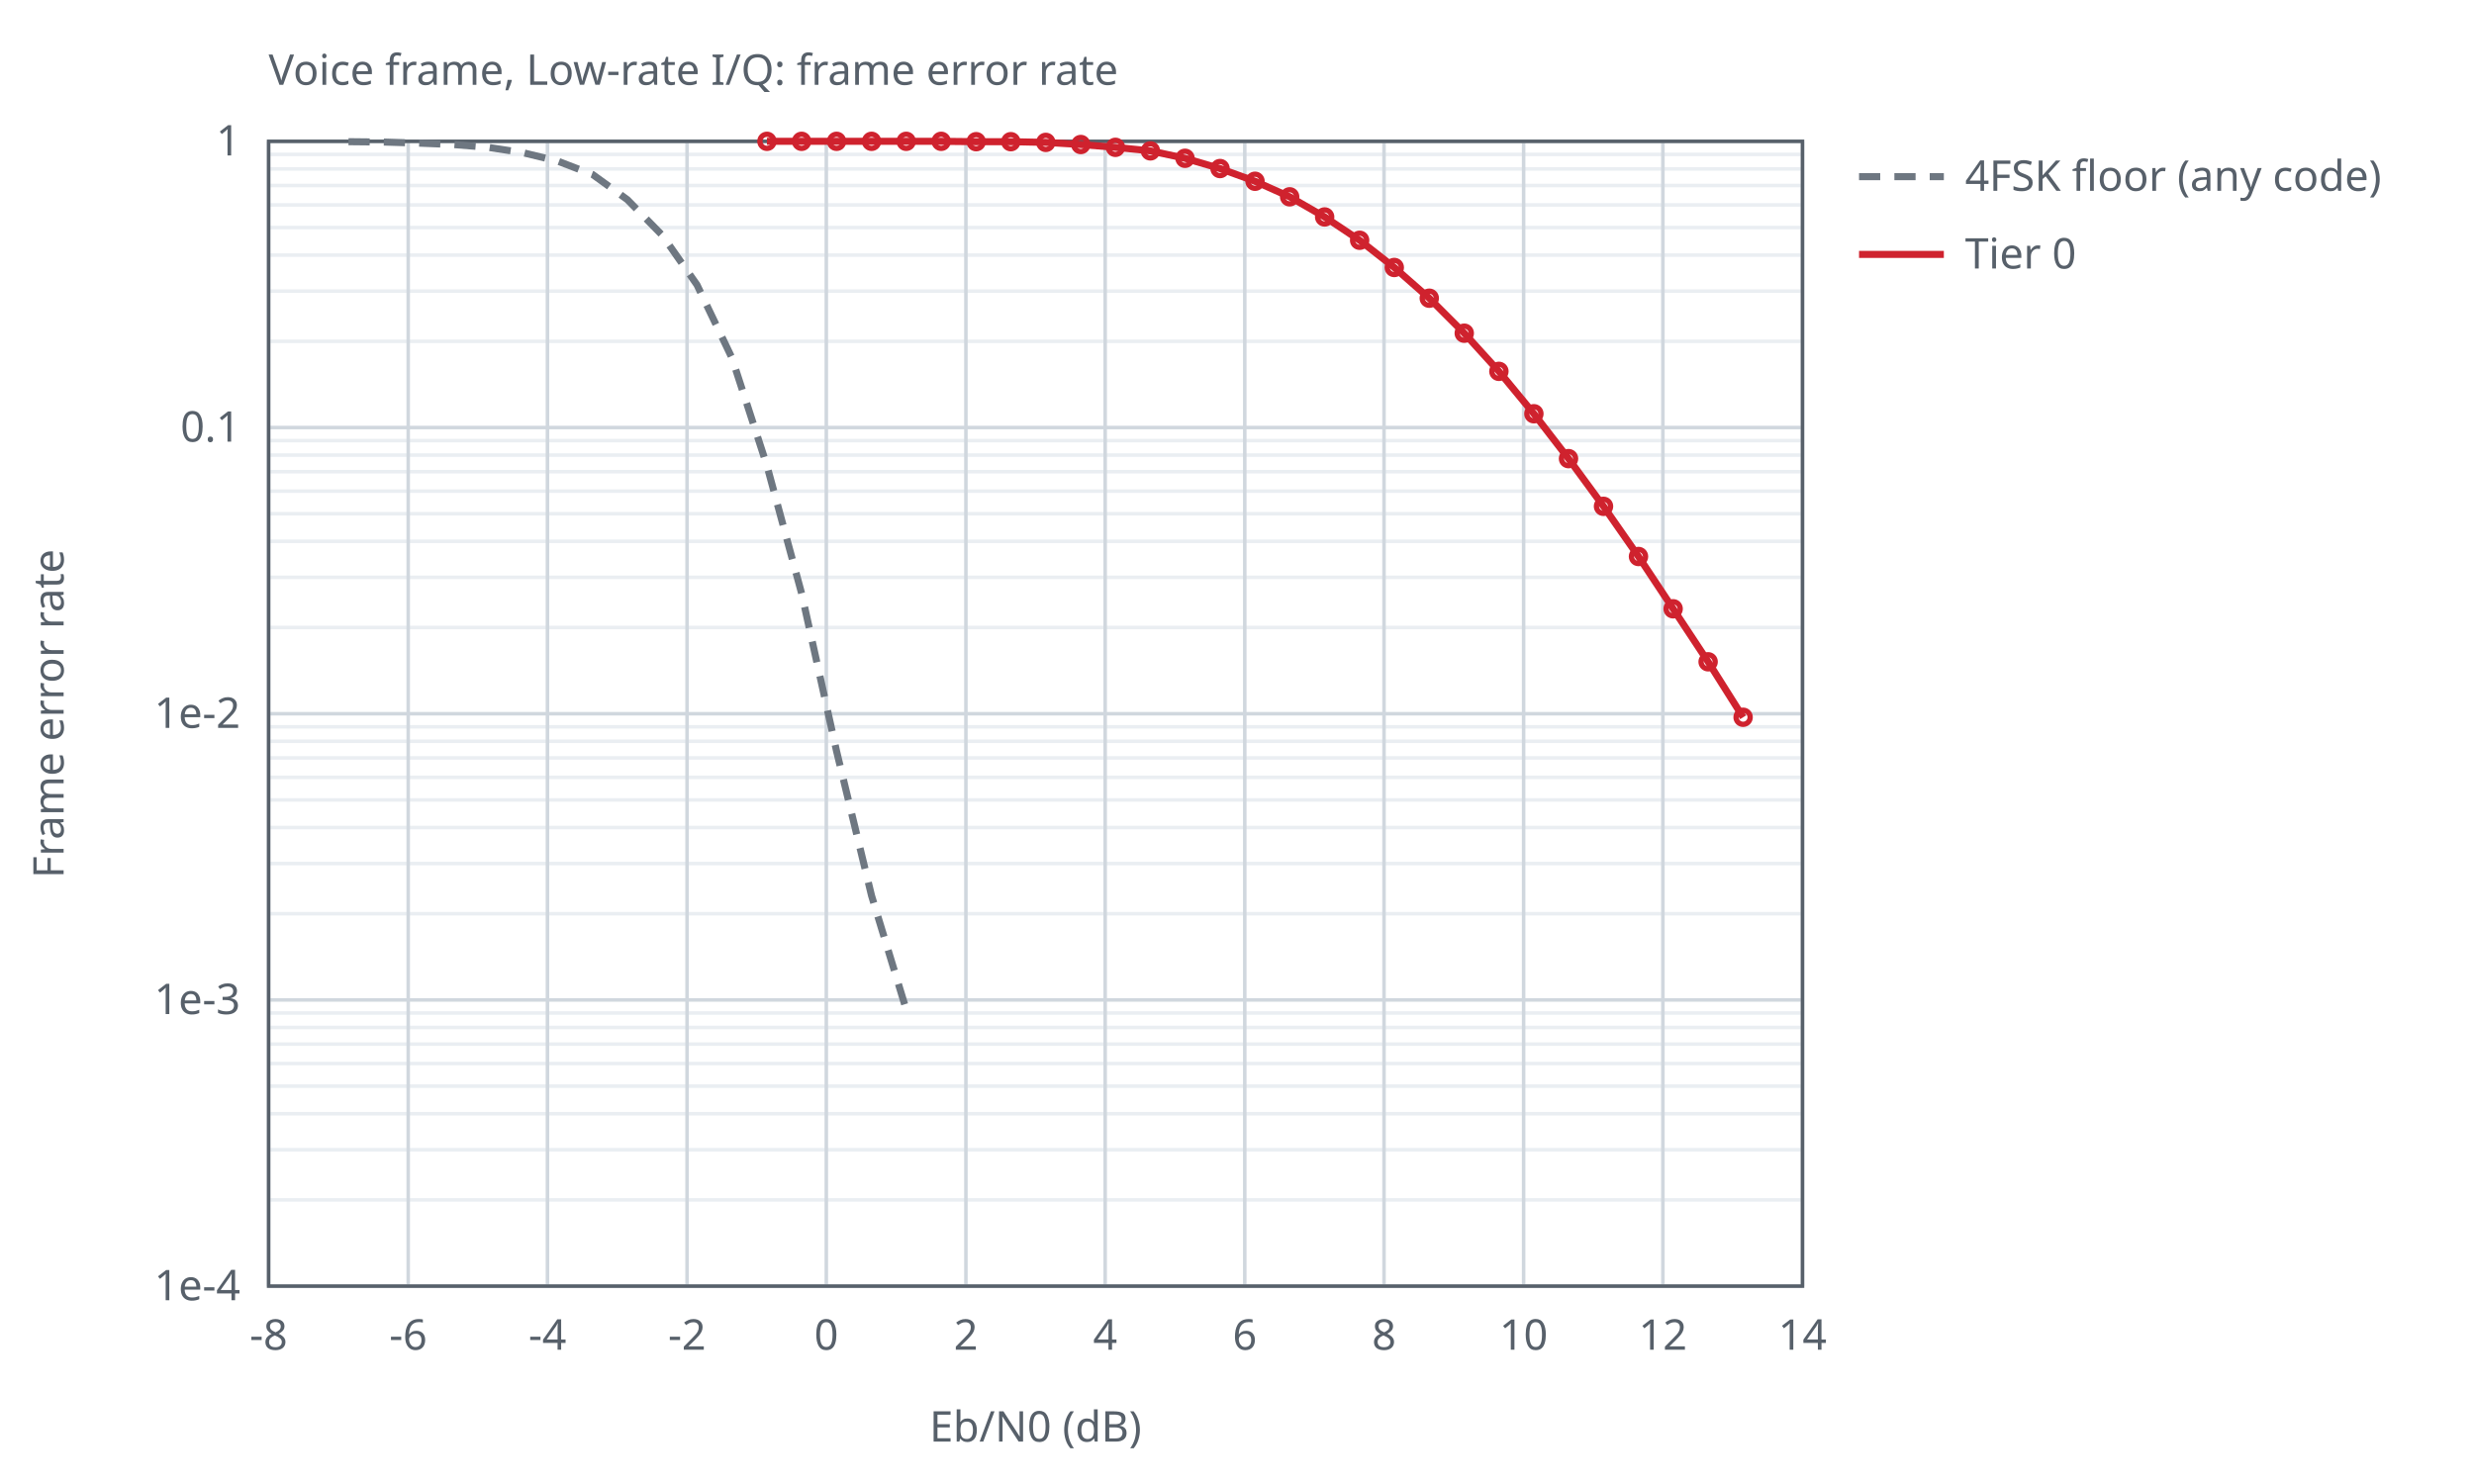
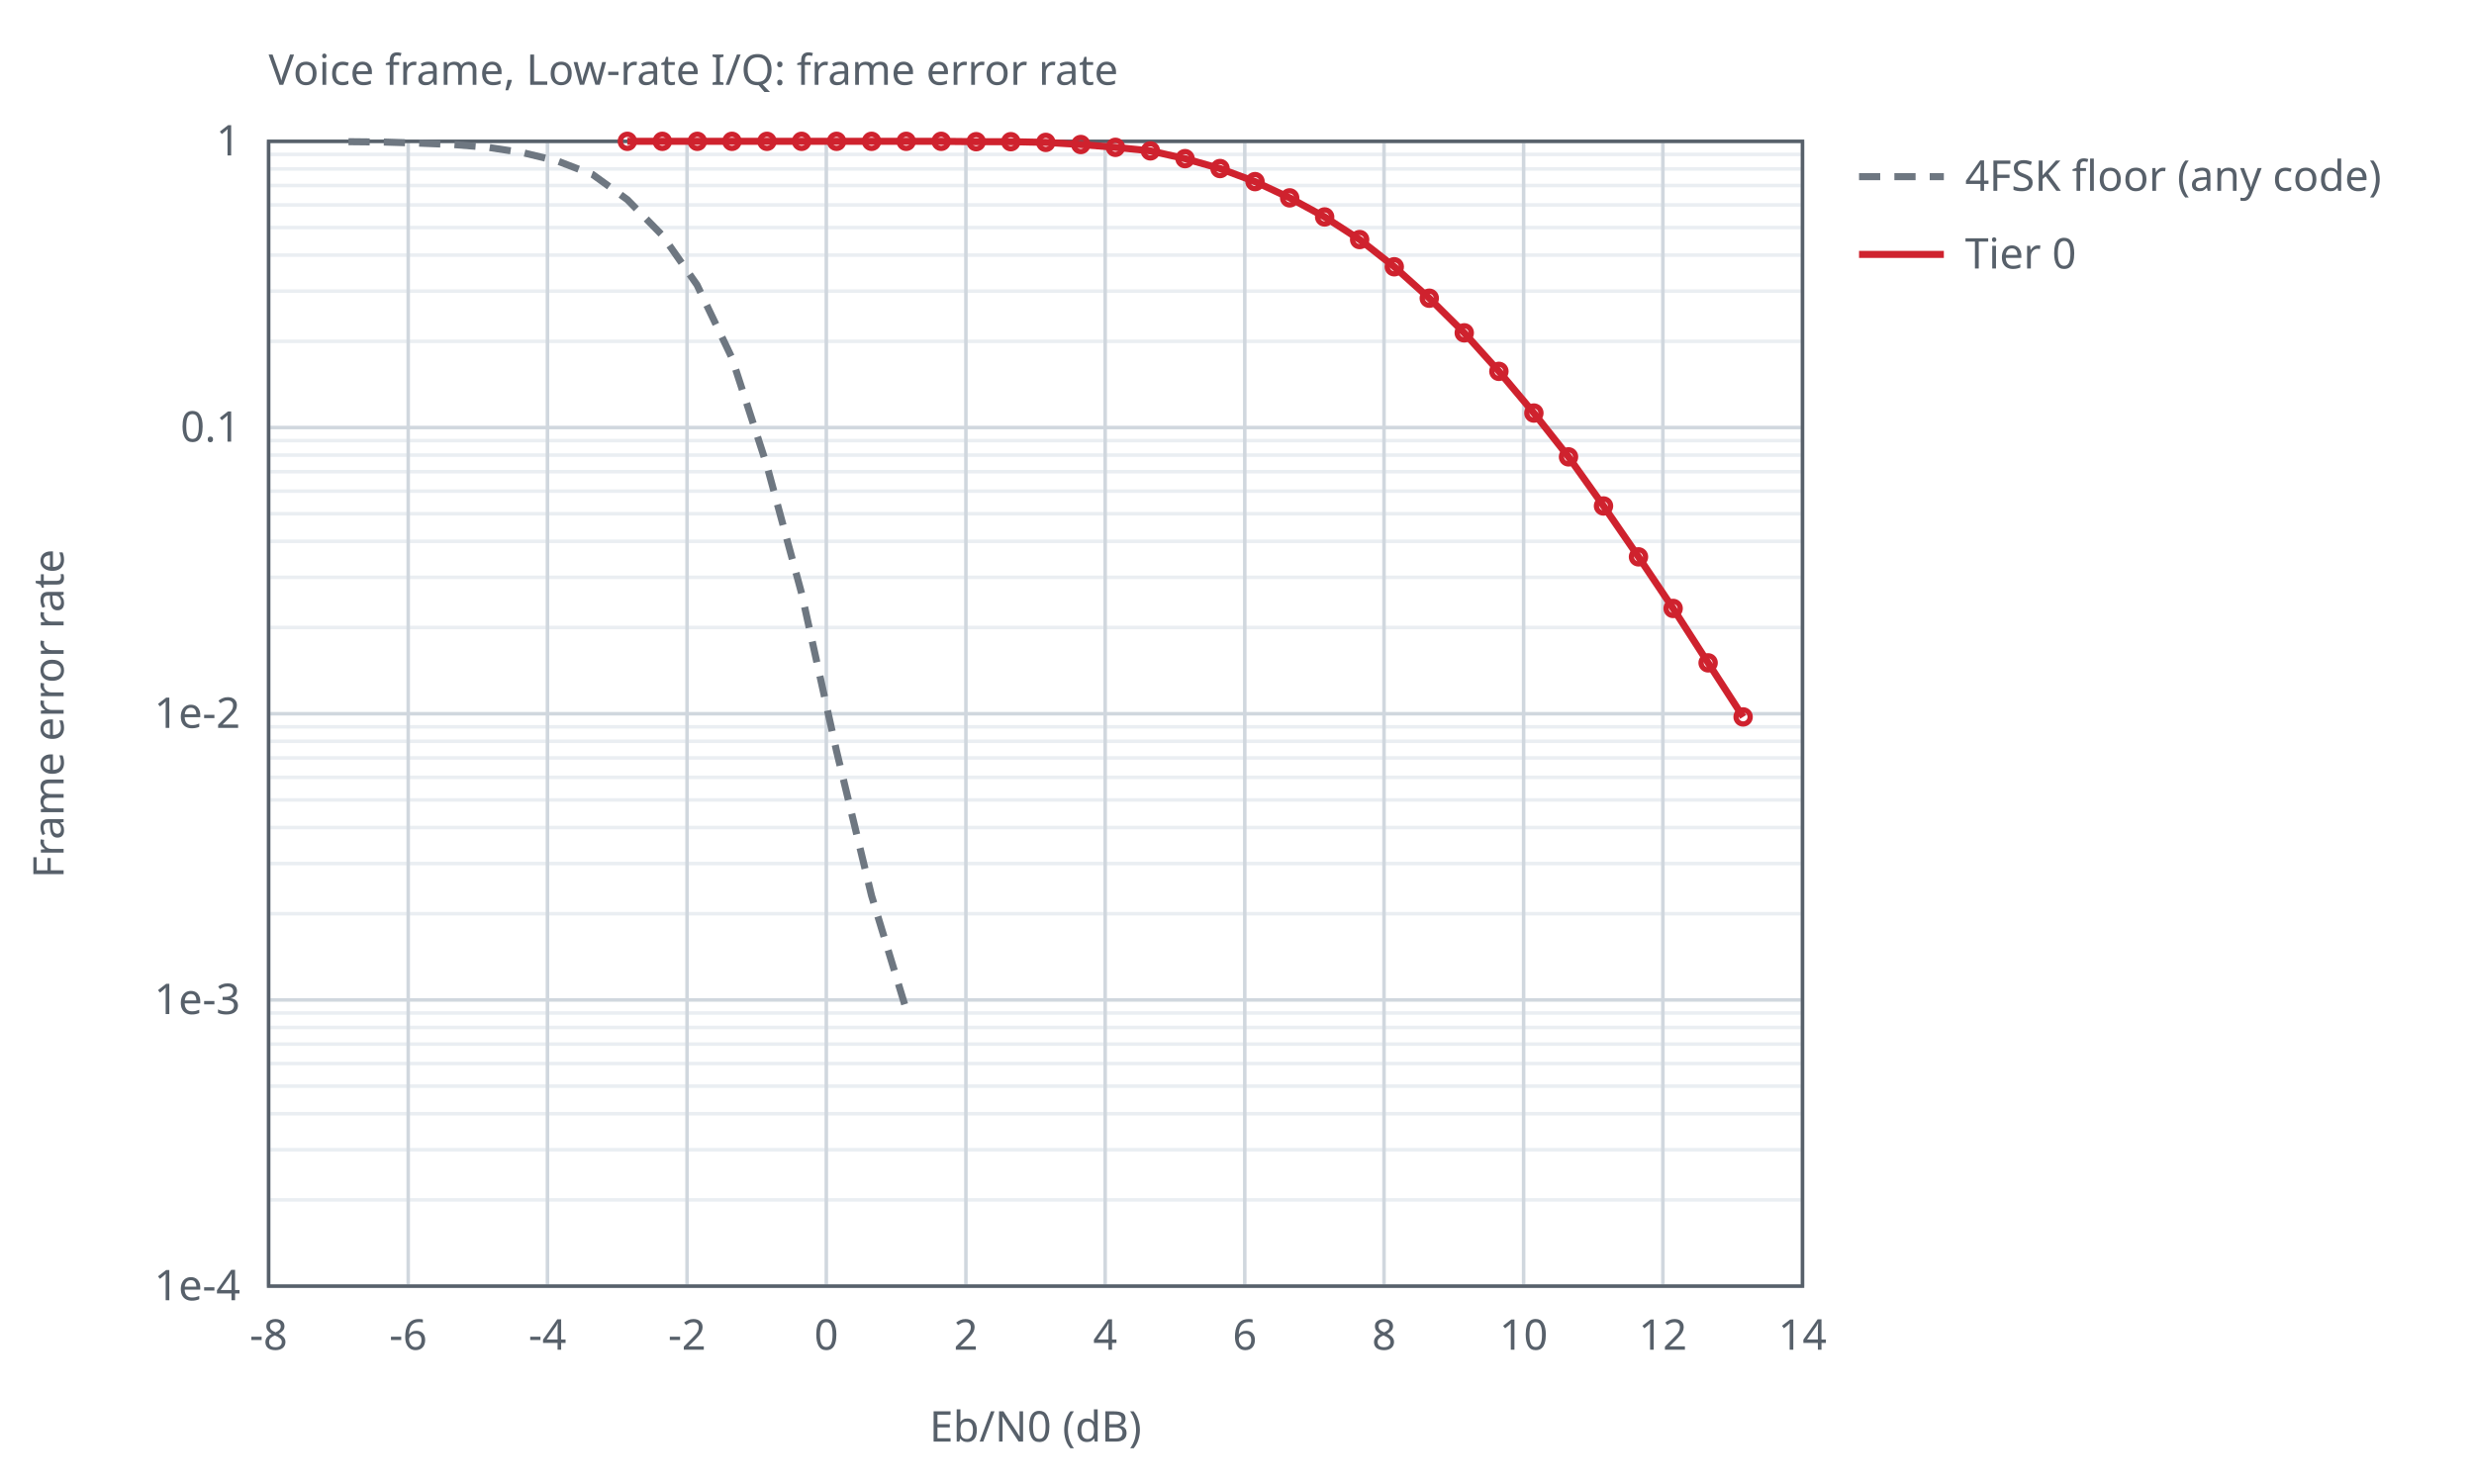
<svg xmlns="http://www.w3.org/2000/svg" width="700" height="420" viewBox="0 0 700 420">
  <style>text{font-family:sans-serif;font-size:12px;fill:#57606a}.ax{stroke:#57606a;stroke-width:1;fill:none}.gr{stroke:#d0d7de;stroke-width:1}.mi{stroke:#eaeef2;stroke-width:1}.r0{stroke:#6e7781}.r1{stroke:#bc4c00}.r2{stroke:#8250df}.s1{stroke:#cf222e}.s2{stroke:#0969da}.s3{stroke:#1a7f37}.s4{stroke:#9a6700}.l{fill:none;stroke-width:2}.p{fill:none;stroke-width:1.5}@media (prefers-color-scheme:dark){text{fill:#c9d1d9}.ax{stroke:#8b949e}.gr{stroke:#30363d}.mi{stroke:#21262d}.r0{stroke:#8b949e}.r1{stroke:#f0883e}.r2{stroke:#d2a8ff}.s1{stroke:#ff7b72}.s2{stroke:#58a6ff}.s3{stroke:#3fb950}.s4{stroke:#d29922}}</style>
  <text x="76.0" y="24">Voice frame, Low-rate I/Q: frame error rate</text>
  <line class="mi" x1="76.0" y1="96.6" x2="510.0" y2="96.6" />
  <line class="mi" x1="76.0" y1="82.4" x2="510.0" y2="82.4" />
  <line class="mi" x1="76.0" y1="72.2" x2="510.0" y2="72.2" />
  <line class="mi" x1="76.0" y1="64.4" x2="510.0" y2="64.4" />
  <line class="mi" x1="76.0" y1="58.0" x2="510.0" y2="58.0" />
  <line class="mi" x1="76.0" y1="52.5" x2="510.0" y2="52.5" />
  <line class="mi" x1="76.0" y1="47.8" x2="510.0" y2="47.8" />
  <line class="mi" x1="76.0" y1="43.7" x2="510.0" y2="43.7" />
  <line class="mi" x1="76.0" y1="177.6" x2="510.0" y2="177.6" />
  <line class="mi" x1="76.0" y1="163.4" x2="510.0" y2="163.4" />
  <line class="mi" x1="76.0" y1="153.2" x2="510.0" y2="153.2" />
  <line class="mi" x1="76.0" y1="145.4" x2="510.0" y2="145.4" />
  <line class="mi" x1="76.0" y1="139.0" x2="510.0" y2="139.0" />
  <line class="mi" x1="76.0" y1="133.5" x2="510.0" y2="133.5" />
  <line class="mi" x1="76.0" y1="128.8" x2="510.0" y2="128.8" />
  <line class="mi" x1="76.0" y1="124.7" x2="510.0" y2="124.7" />
  <line class="mi" x1="76.0" y1="258.6" x2="510.0" y2="258.6" />
  <line class="mi" x1="76.0" y1="244.4" x2="510.0" y2="244.4" />
  <line class="mi" x1="76.0" y1="234.2" x2="510.0" y2="234.2" />
  <line class="mi" x1="76.0" y1="226.4" x2="510.0" y2="226.4" />
  <line class="mi" x1="76.0" y1="220.0" x2="510.0" y2="220.0" />
  <line class="mi" x1="76.0" y1="214.5" x2="510.0" y2="214.5" />
  <line class="mi" x1="76.0" y1="209.8" x2="510.0" y2="209.8" />
  <line class="mi" x1="76.0" y1="205.7" x2="510.0" y2="205.7" />
  <line class="mi" x1="76.0" y1="339.6" x2="510.0" y2="339.6" />
  <line class="mi" x1="76.0" y1="325.4" x2="510.0" y2="325.4" />
  <line class="mi" x1="76.0" y1="315.2" x2="510.0" y2="315.2" />
  <line class="mi" x1="76.0" y1="307.4" x2="510.0" y2="307.4" />
  <line class="mi" x1="76.0" y1="301.0" x2="510.0" y2="301.0" />
  <line class="mi" x1="76.0" y1="295.5" x2="510.0" y2="295.5" />
  <line class="mi" x1="76.0" y1="290.8" x2="510.0" y2="290.8" />
  <line class="mi" x1="76.0" y1="286.7" x2="510.0" y2="286.7" />
  <line class="gr" x1="76.0" y1="364.0" x2="76.0" y2="40.0" />
  <text x="76.0" y="382.0" text-anchor="middle">-8</text>
  <line class="gr" x1="115.5" y1="364.0" x2="115.5" y2="40.0" />
  <text x="115.5" y="382.0" text-anchor="middle">-6</text>
  <line class="gr" x1="154.9" y1="364.0" x2="154.9" y2="40.0" />
  <text x="154.9" y="382.0" text-anchor="middle">-4</text>
  <line class="gr" x1="194.4" y1="364.0" x2="194.4" y2="40.0" />
  <text x="194.4" y="382.0" text-anchor="middle">-2</text>
  <line class="gr" x1="233.8" y1="364.0" x2="233.8" y2="40.0" />
  <text x="233.8" y="382.0" text-anchor="middle">0</text>
  <line class="gr" x1="273.3" y1="364.0" x2="273.3" y2="40.0" />
  <text x="273.3" y="382.0" text-anchor="middle">2</text>
  <line class="gr" x1="312.7" y1="364.0" x2="312.7" y2="40.0" />
  <text x="312.7" y="382.0" text-anchor="middle">4</text>
  <line class="gr" x1="352.2" y1="364.0" x2="352.2" y2="40.0" />
  <text x="352.2" y="382.0" text-anchor="middle">6</text>
  <line class="gr" x1="391.6" y1="364.0" x2="391.6" y2="40.0" />
  <text x="391.6" y="382.0" text-anchor="middle">8</text>
  <line class="gr" x1="431.1" y1="364.0" x2="431.1" y2="40.0" />
  <text x="431.1" y="382.0" text-anchor="middle">10</text>
  <line class="gr" x1="470.5" y1="364.0" x2="470.5" y2="40.0" />
  <text x="470.5" y="382.0" text-anchor="middle">12</text>
  <line class="gr" x1="510.0" y1="364.0" x2="510.0" y2="40.0" />
  <text x="510.0" y="382.0" text-anchor="middle">14</text>
  <line class="gr" x1="76.0" y1="40.0" x2="510.0" y2="40.0" />
  <text x="68.0" y="44.0" text-anchor="end">1</text>
  <line class="gr" x1="76.0" y1="121.0" x2="510.0" y2="121.0" />
  <text x="68.0" y="125.0" text-anchor="end">0.1</text>
  <line class="gr" x1="76.0" y1="202.0" x2="510.0" y2="202.0" />
  <text x="68.0" y="206.0" text-anchor="end">1e-2</text>
  <line class="gr" x1="76.0" y1="283.0" x2="510.0" y2="283.0" />
  <text x="68.0" y="287.0" text-anchor="end">1e-3</text>
  <line class="gr" x1="76.0" y1="364.0" x2="510.0" y2="364.0" />
  <text x="68.0" y="368.0" text-anchor="end">1e-4</text>
  <rect class="ax" x="76.0" y="40.0" width="434.0" height="324.0" />
  <text x="293.0" y="408.0" text-anchor="middle">Eb/N0 (dB)</text>
  <text x="18" y="202.0" text-anchor="middle" transform="rotate(-90 18 202.0)">Frame error rate</text>
  <path class="l r0" stroke-dasharray="6 4" d="M98.6,40.1 L108.5,40.2 L118.3,40.5 L128.2,40.9 L138.1,41.7 L147.9,43.2 L157.8,45.6 L167.7,49.4 L177.5,56.5 L187.4,66.6 L197.2,80.6 L207.1,101.3 L217.0,131.8 L226.8,167.9 L236.7,212.6 L246.6,253.5 L256.4,285.7" />
  <line class="l r0" stroke-dasharray="6 4" x1="526.0" y1="50.0" x2="550.0" y2="50.0" />
  <text x="556.0" y="54.0">4FSK floor (any code)</text>
-   <path class="l s1" d="M217.0,40.0 L226.8,40.0 L236.7,40.0 L246.6,40.0 L256.4,40.0 L266.3,40.0 L276.2,40.1 L286.0,40.1 L295.9,40.3 L305.8,40.9 L315.6,41.7 L325.5,42.7 L335.3,44.8 L345.2,47.7 L355.1,51.3 L364.9,55.7 L374.8,61.4 L384.7,68.0 L394.5,75.7 L404.4,84.4 L414.3,94.3 L424.1,105.1 L434.0,117.1 L443.8,129.8 L453.7,143.3 L463.6,157.5 L473.4,172.3 L483.3,187.3 L493.2,203.0" />
+   <path class="l s1" d="M177.5,40.0 L187.4,40.0 L197.3,40.0 L207.1,40.0 L217.0,40.0 L226.8,40.0 L236.7,40.0 L246.6,40.0 L256.4,40.0 L266.3,40.0 L276.2,40.1 L286.0,40.1 L295.9,40.3 L305.8,40.9 L315.6,41.7 L325.5,42.7 L335.3,44.9 L345.2,47.7 L355.1,51.4 L364.9,56.0 L374.8,61.4 L384.7,67.8 L394.5,75.5 L404.4,84.4 L414.3,94.2 L424.1,105.1 L434.0,116.9 L443.8,129.3 L453.7,143.2 L463.6,157.6 L473.4,172.2 L483.3,187.6 L493.2,202.9" />
+   <circle class="p s1" cx="177.5" cy="40.0" r="2" />
+   <circle class="p s1" cx="187.4" cy="40.0" r="2" />
+   <circle class="p s1" cx="197.3" cy="40.0" r="2" />
+   <circle class="p s1" cx="207.1" cy="40.0" r="2" />
  <circle class="p s1" cx="217.0" cy="40.0" r="2" />
  <circle class="p s1" cx="226.8" cy="40.0" r="2" />
  <circle class="p s1" cx="236.7" cy="40.0" r="2" />
  <circle class="p s1" cx="246.6" cy="40.0" r="2" />
  <circle class="p s1" cx="256.4" cy="40.0" r="2" />
  <circle class="p s1" cx="266.3" cy="40.0" r="2" />
  <circle class="p s1" cx="276.2" cy="40.1" r="2" />
  <circle class="p s1" cx="286.0" cy="40.1" r="2" />
  <circle class="p s1" cx="295.9" cy="40.3" r="2" />
  <circle class="p s1" cx="305.8" cy="40.9" r="2" />
  <circle class="p s1" cx="315.6" cy="41.7" r="2" />
  <circle class="p s1" cx="325.5" cy="42.7" r="2" />
-   <circle class="p s1" cx="335.3" cy="44.8" r="2" />
+   <circle class="p s1" cx="335.3" cy="44.9" r="2" />
  <circle class="p s1" cx="345.2" cy="47.7" r="2" />
-   <circle class="p s1" cx="355.1" cy="51.3" r="2" />
-   <circle class="p s1" cx="364.9" cy="55.7" r="2" />
+   <circle class="p s1" cx="355.1" cy="51.4" r="2" />
+   <circle class="p s1" cx="364.9" cy="56.0" r="2" />
  <circle class="p s1" cx="374.8" cy="61.4" r="2" />
-   <circle class="p s1" cx="384.7" cy="68.0" r="2" />
-   <circle class="p s1" cx="394.5" cy="75.7" r="2" />
+   <circle class="p s1" cx="384.7" cy="67.8" r="2" />
+   <circle class="p s1" cx="394.5" cy="75.5" r="2" />
  <circle class="p s1" cx="404.4" cy="84.4" r="2" />
-   <circle class="p s1" cx="414.3" cy="94.3" r="2" />
+   <circle class="p s1" cx="414.3" cy="94.2" r="2" />
  <circle class="p s1" cx="424.1" cy="105.1" r="2" />
-   <circle class="p s1" cx="434.0" cy="117.1" r="2" />
-   <circle class="p s1" cx="443.8" cy="129.8" r="2" />
-   <circle class="p s1" cx="453.7" cy="143.3" r="2" />
-   <circle class="p s1" cx="463.6" cy="157.5" r="2" />
-   <circle class="p s1" cx="473.4" cy="172.3" r="2" />
-   <circle class="p s1" cx="483.3" cy="187.3" r="2" />
-   <circle class="p s1" cx="493.2" cy="203.0" r="2" />
+   <circle class="p s1" cx="434.0" cy="116.9" r="2" />
+   <circle class="p s1" cx="443.8" cy="129.3" r="2" />
+   <circle class="p s1" cx="453.7" cy="143.2" r="2" />
+   <circle class="p s1" cx="463.6" cy="157.6" r="2" />
+   <circle class="p s1" cx="473.4" cy="172.2" r="2" />
+   <circle class="p s1" cx="483.3" cy="187.6" r="2" />
+   <circle class="p s1" cx="493.2" cy="202.9" r="2" />
  <line class="l s1" x1="526.0" y1="72.0" x2="550.0" y2="72.0" />
  <text x="556.0" y="76.0">Tier 0</text>
</svg>
